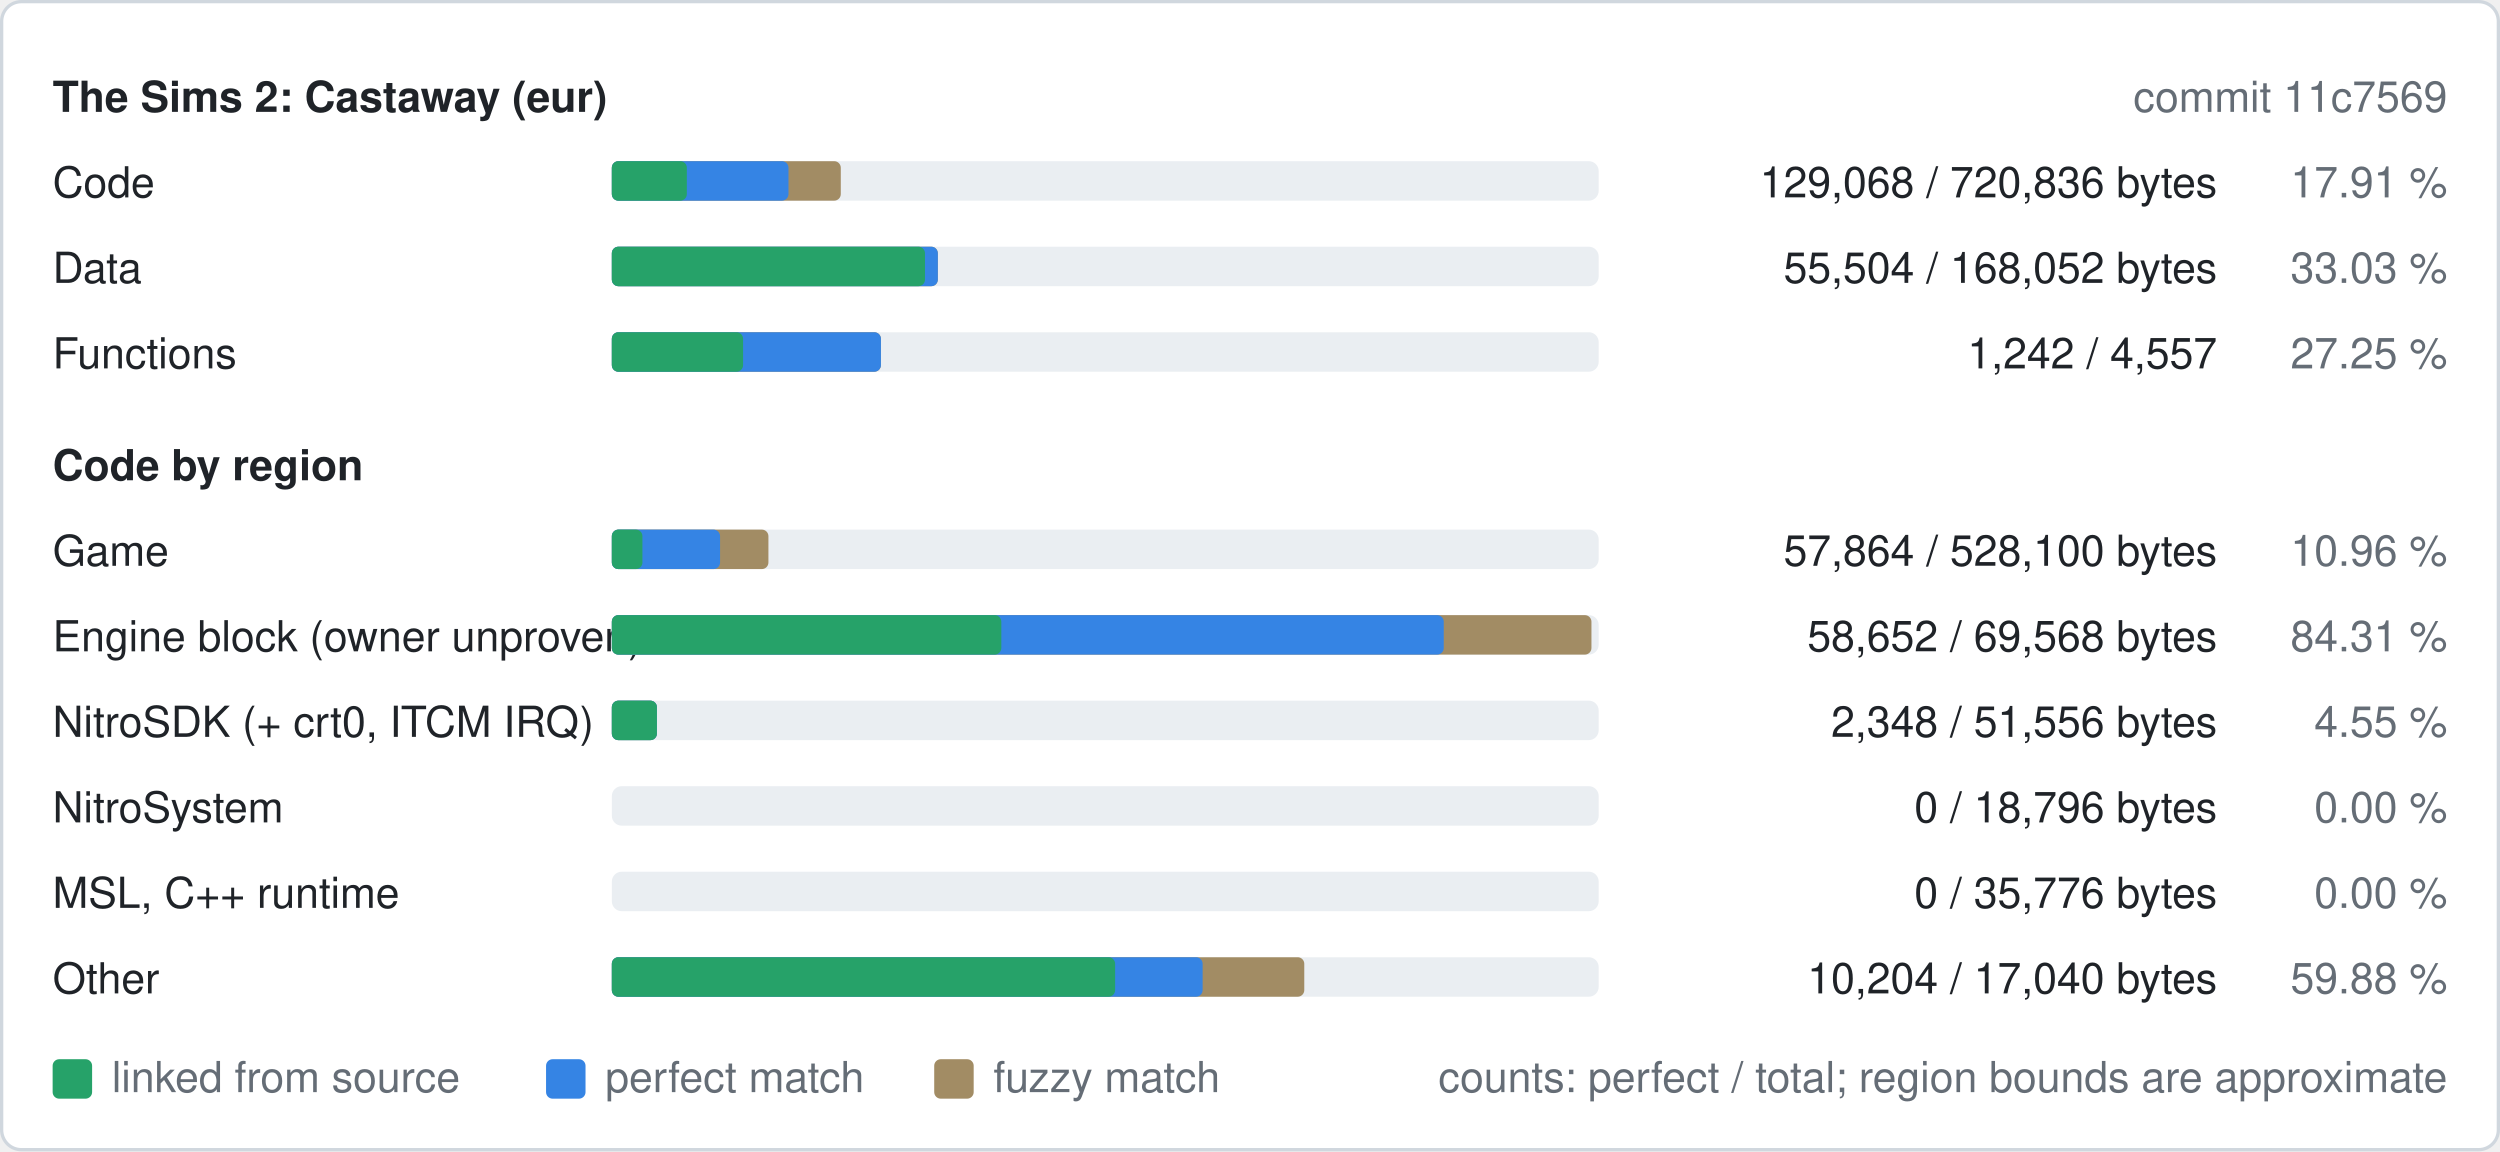
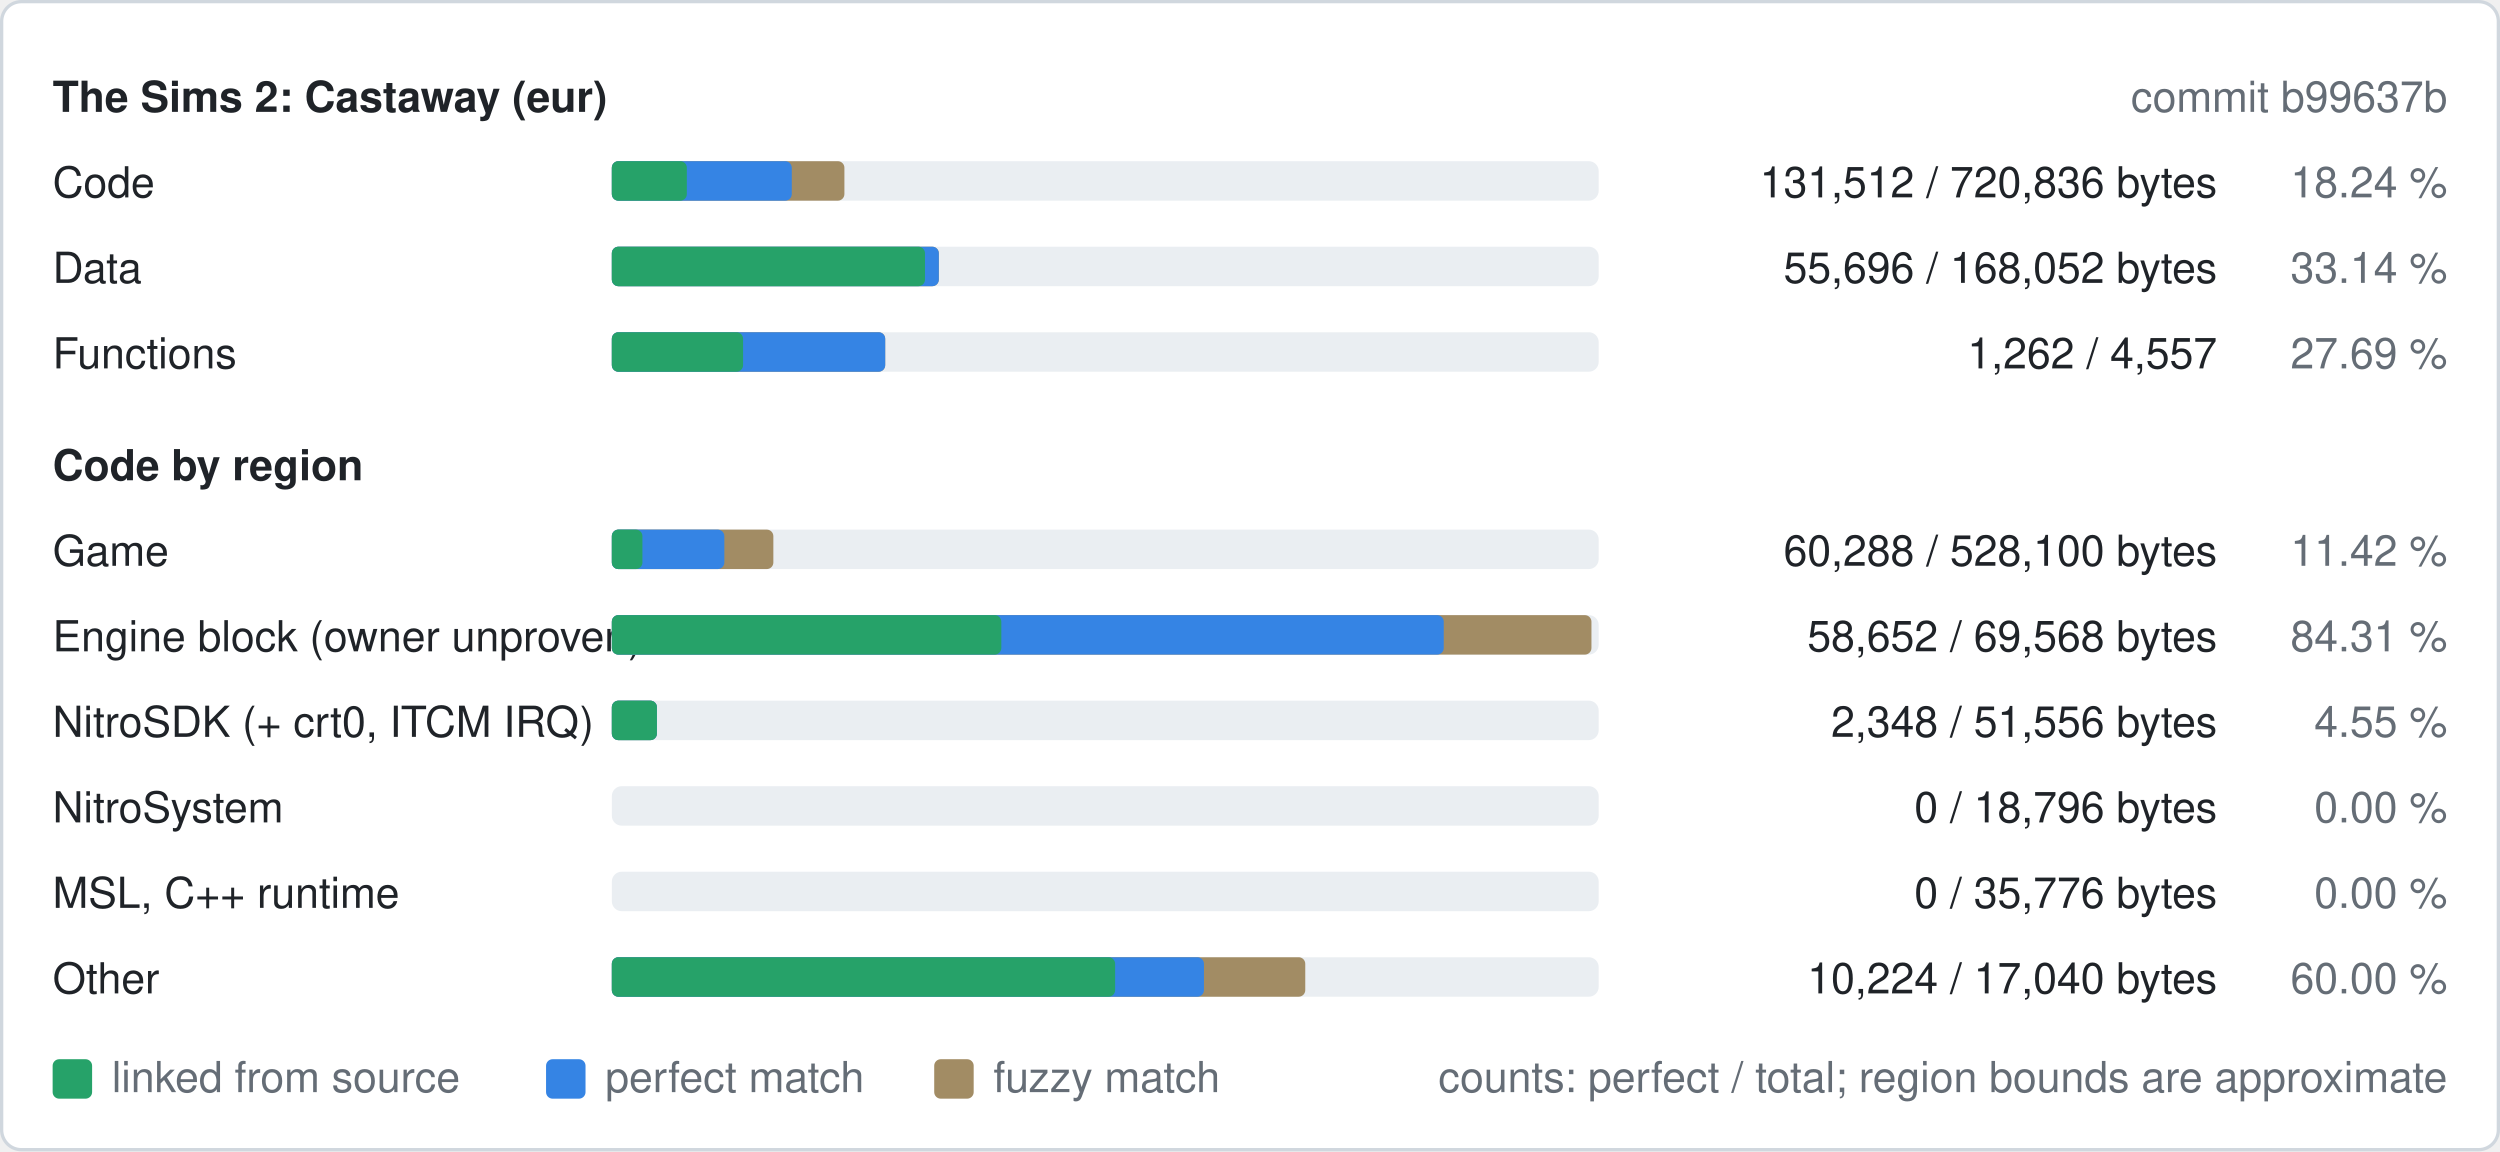
<svg xmlns="http://www.w3.org/2000/svg" width="760" height="350" viewBox="0 0 760 350" role="img" aria-label="Decompilation progress of eur">
  <style>
text{font-family:-apple-system,BlinkMacSystemFont,"Segoe UI",Helvetica,Arial,sans-serif;font-size:13px}
.b{font-weight:600}
.bg{fill:#ffffff;stroke:#d0d7de}.t{fill:#1f2328}.m{fill:#656d76}.track{fill:#eaeef2}.fuzzy{fill:#a28c64}.perfect{fill:#3584e4}.linked{fill:#26a269}
@media (prefers-color-scheme: dark){.bg{fill:#0d1117;stroke:#30363d}.t{fill:#e6edf3}.m{fill:#8d96a0}.track{fill:#21262d}.fuzzy{fill:#a28c64}.perfect{fill:#3584e4}.linked{fill:#2ec27e}}
</style>
  <rect class="bg" x="0.5" y="0.5" width="759" height="349" rx="6" />
  <text class="t b" x="16" y="34">The Sims 2: Castaway (eur)</text>
-   <text class="m" x="744" y="34" text-anchor="end">commit 11c7569</text>
+   <text class="m" x="744" y="34" text-anchor="end">commit b99637b</text>
  <text class="t" x="16" y="60">Code</text>
  <rect class="track" x="186" y="49" width="300" height="12" rx="3" />
-   <rect class="fuzzy" x="186" y="49" width="69.6" height="12" rx="2" />
-   <rect class="perfect" x="186" y="49" width="53.7" height="12" rx="2" />
+   <rect class="fuzzy" x="186" y="49" width="70.7" height="12" rx="2" />
+   <rect class="perfect" x="186" y="49" width="54.7" height="12" rx="2" />
  <rect class="linked" x="186" y="49" width="22.8" height="12" rx="2" />
-   <text class="t" x="674" y="60" text-anchor="end">129,068 / 720,836 bytes</text>
-   <text class="m" x="744" y="60" text-anchor="end">17.91 %</text>
+   <text class="t" x="674" y="60" text-anchor="end">131,512 / 720,836 bytes</text>
+   <text class="m" x="744" y="60" text-anchor="end">18.24 %</text>
  <text class="t" x="16" y="86">Data</text>
  <rect class="track" x="186" y="75" width="300" height="12" rx="3" />
-   <rect class="fuzzy" x="186" y="75" width="99.1" height="12" rx="2" />
-   <rect class="perfect" x="186" y="75" width="99.1" height="12" rx="2" />
+   <rect class="fuzzy" x="186" y="75" width="99.4" height="12" rx="2" />
+   <rect class="perfect" x="186" y="75" width="99.4" height="12" rx="2" />
  <rect class="linked" x="186" y="75" width="95.2" height="12" rx="2" />
-   <text class="t" x="674" y="86" text-anchor="end">55,504 / 168,052 bytes</text>
-   <text class="m" x="744" y="86" text-anchor="end">33.03 %</text>
+   <text class="t" x="674" y="86" text-anchor="end">55,696 / 168,052 bytes</text>
+   <text class="m" x="744" y="86" text-anchor="end">33.14 %</text>
  <text class="t" x="16" y="112">Functions</text>
  <rect class="track" x="186" y="101" width="300" height="12" rx="3" />
-   <rect class="fuzzy" x="186" y="101" width="81.8" height="12" rx="2" />
-   <rect class="perfect" x="186" y="101" width="81.8" height="12" rx="2" />
+   <rect class="fuzzy" x="186" y="101" width="83.1" height="12" rx="2" />
+   <rect class="perfect" x="186" y="101" width="83.1" height="12" rx="2" />
  <rect class="linked" x="186" y="101" width="39.9" height="12" rx="2" />
-   <text class="t" x="674" y="112" text-anchor="end">1,242 / 4,557</text>
-   <text class="m" x="744" y="112" text-anchor="end">27.25 %</text>
+   <text class="t" x="674" y="112" text-anchor="end">1,262 / 4,557</text>
+   <text class="m" x="744" y="112" text-anchor="end">27.69 %</text>
  <text class="t b" x="16" y="146">Code by region</text>
  <text class="t" x="16" y="172">Game</text>
  <rect class="track" x="186" y="161" width="300" height="12" rx="3" />
-   <rect class="fuzzy" x="186" y="161" width="47.6" height="12" rx="2" />
-   <rect class="perfect" x="186" y="161" width="32.9" height="12" rx="2" />
+   <rect class="fuzzy" x="186" y="161" width="49.1" height="12" rx="2" />
+   <rect class="perfect" x="186" y="161" width="34.2" height="12" rx="2" />
  <rect class="linked" x="186" y="161" width="9.3" height="12" rx="2" />
-   <text class="t" x="674" y="172" text-anchor="end">57,864 / 528,100 bytes</text>
-   <text class="m" x="744" y="172" text-anchor="end">10.96 %</text>
+   <text class="t" x="674" y="172" text-anchor="end">60,288 / 528,100 bytes</text>
+   <text class="m" x="744" y="172" text-anchor="end">11.42 %</text>
  <text class="t" x="16" y="198">Engine block (owner unproven)</text>
  <rect class="track" x="186" y="187" width="300" height="12" rx="3" />
  <rect class="fuzzy" x="186" y="187" width="297.8" height="12" rx="2" />
  <rect class="perfect" x="186" y="187" width="252.9" height="12" rx="2" />
  <rect class="linked" x="186" y="187" width="118.4" height="12" rx="2" />
  <text class="t" x="674" y="198" text-anchor="end">58,652 / 69,568 bytes</text>
  <text class="m" x="744" y="198" text-anchor="end">84.31 %</text>
  <text class="t" x="16" y="224">NitroSDK (+ crt0, ITCM IRQ)</text>
  <rect class="track" x="186" y="213" width="300" height="12" rx="3" />
  <rect class="fuzzy" x="186" y="213" width="13.7" height="12" rx="2" />
  <rect class="perfect" x="186" y="213" width="13.7" height="12" rx="2" />
  <rect class="linked" x="186" y="213" width="13.7" height="12" rx="2" />
  <text class="t" x="674" y="224" text-anchor="end">2,348 / 51,556 bytes</text>
  <text class="m" x="744" y="224" text-anchor="end">4.55 %</text>
  <text class="t" x="16" y="250">NitroSystem</text>
  <rect class="track" x="186" y="239" width="300" height="12" rx="3" />
  <text class="t" x="674" y="250" text-anchor="end">0 / 18,796 bytes</text>
  <text class="m" x="744" y="250" text-anchor="end">0.00 %</text>
  <text class="t" x="16" y="276">MSL, C++ runtime</text>
  <rect class="track" x="186" y="265" width="300" height="12" rx="3" />
  <text class="t" x="674" y="276" text-anchor="end">0 / 35,776 bytes</text>
  <text class="m" x="744" y="276" text-anchor="end">0.00 %</text>
  <text class="t" x="16" y="302">Other</text>
  <rect class="track" x="186" y="291" width="300" height="12" rx="3" />
-   <rect class="fuzzy" x="186" y="291" width="210.5" height="12" rx="2" />
-   <rect class="perfect" x="186" y="291" width="179.6" height="12" rx="2" />
+   <rect class="fuzzy" x="186" y="291" width="210.8" height="12" rx="2" />
+   <rect class="perfect" x="186" y="291" width="180.0" height="12" rx="2" />
  <rect class="linked" x="186" y="291" width="153.0" height="12" rx="2" />
-   <text class="t" x="674" y="302" text-anchor="end">10,204 / 17,040 bytes</text>
-   <text class="m" x="744" y="302" text-anchor="end">59.88 %</text>
+   <text class="t" x="674" y="302" text-anchor="end">10,224 / 17,040 bytes</text>
+   <text class="m" x="744" y="302" text-anchor="end">60.00 %</text>
  <rect class="linked" x="16" y="322" width="12" height="12" rx="2" />
  <text class="m" x="34" y="332">linked from source</text>
  <rect class="perfect" x="166" y="322" width="12" height="12" rx="2" />
  <text class="m" x="184" y="332">perfect match</text>
  <rect class="fuzzy" x="284" y="322" width="12" height="12" rx="2" />
  <text class="m" x="302" y="332">fuzzy match</text>
  <text class="m" x="744" y="332" text-anchor="end">counts: perfect / total; region bounds are approximate</text>
</svg>
